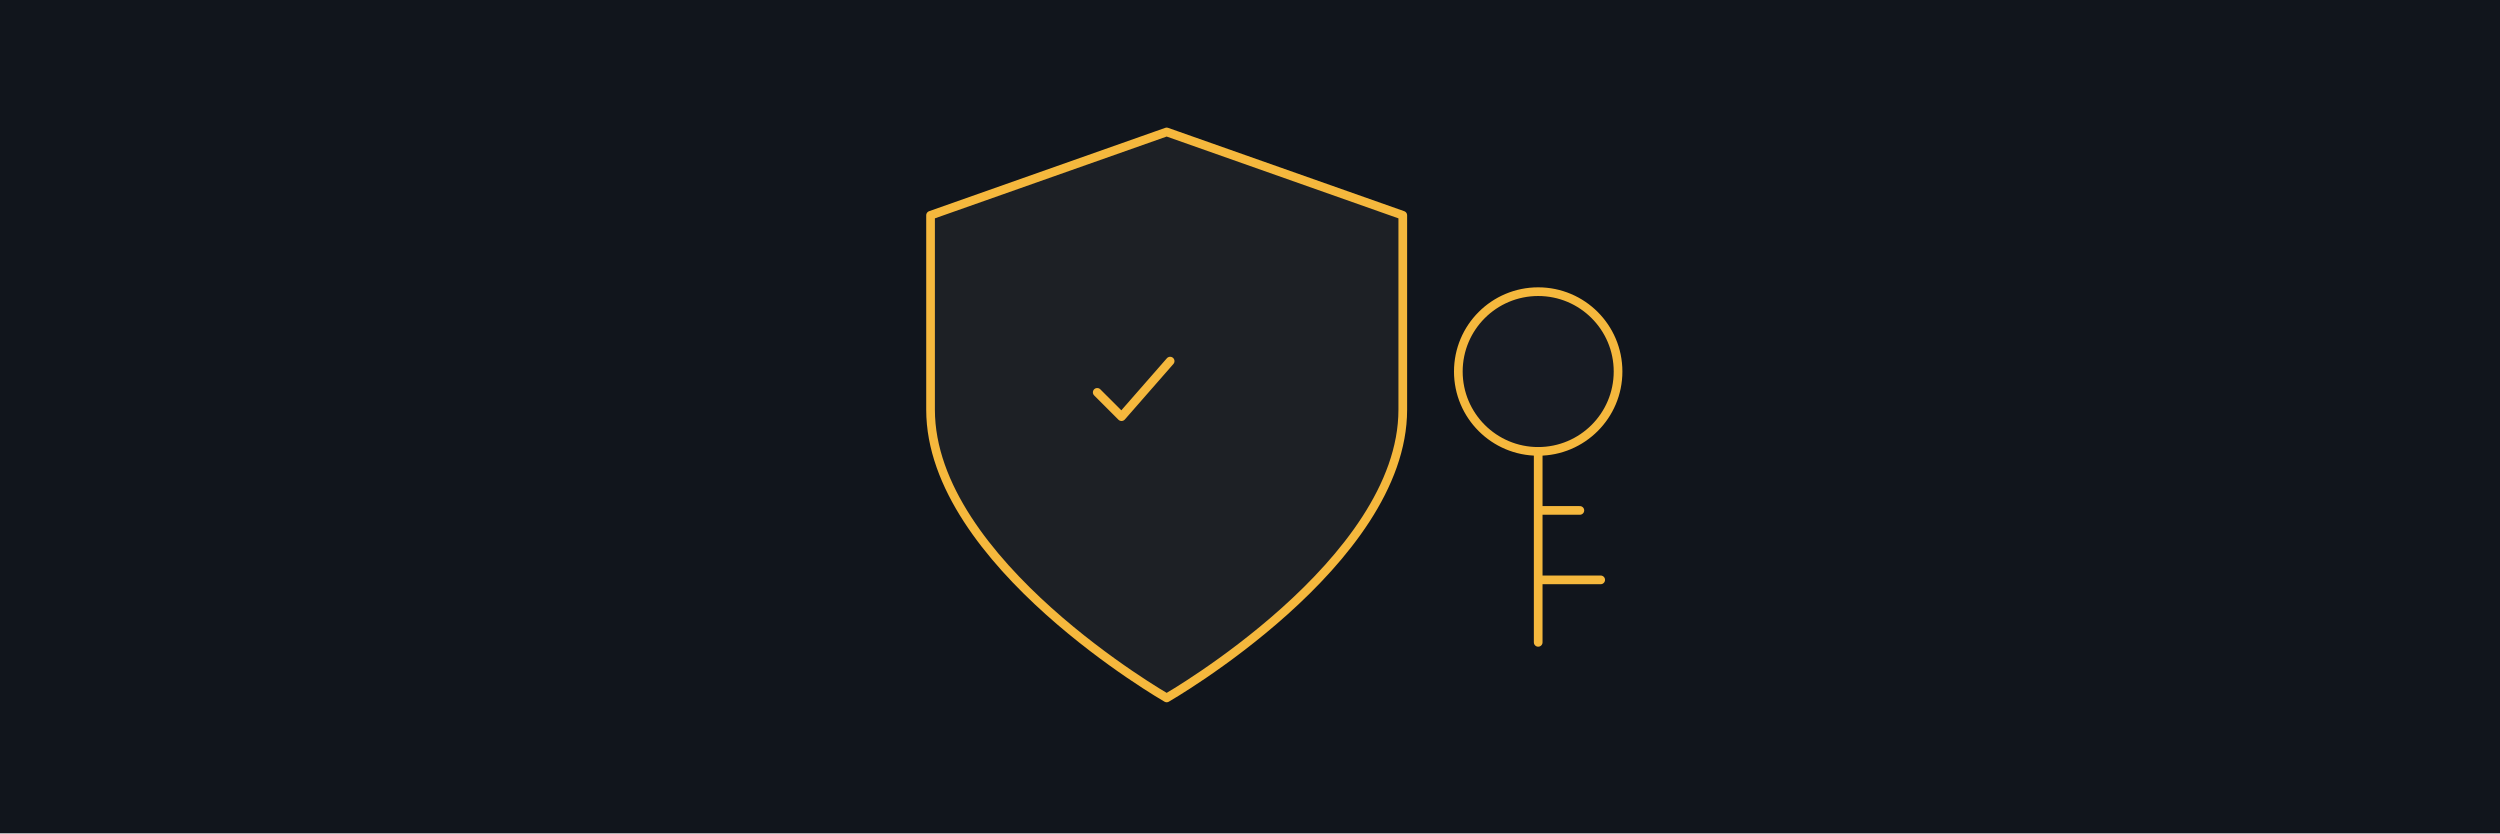
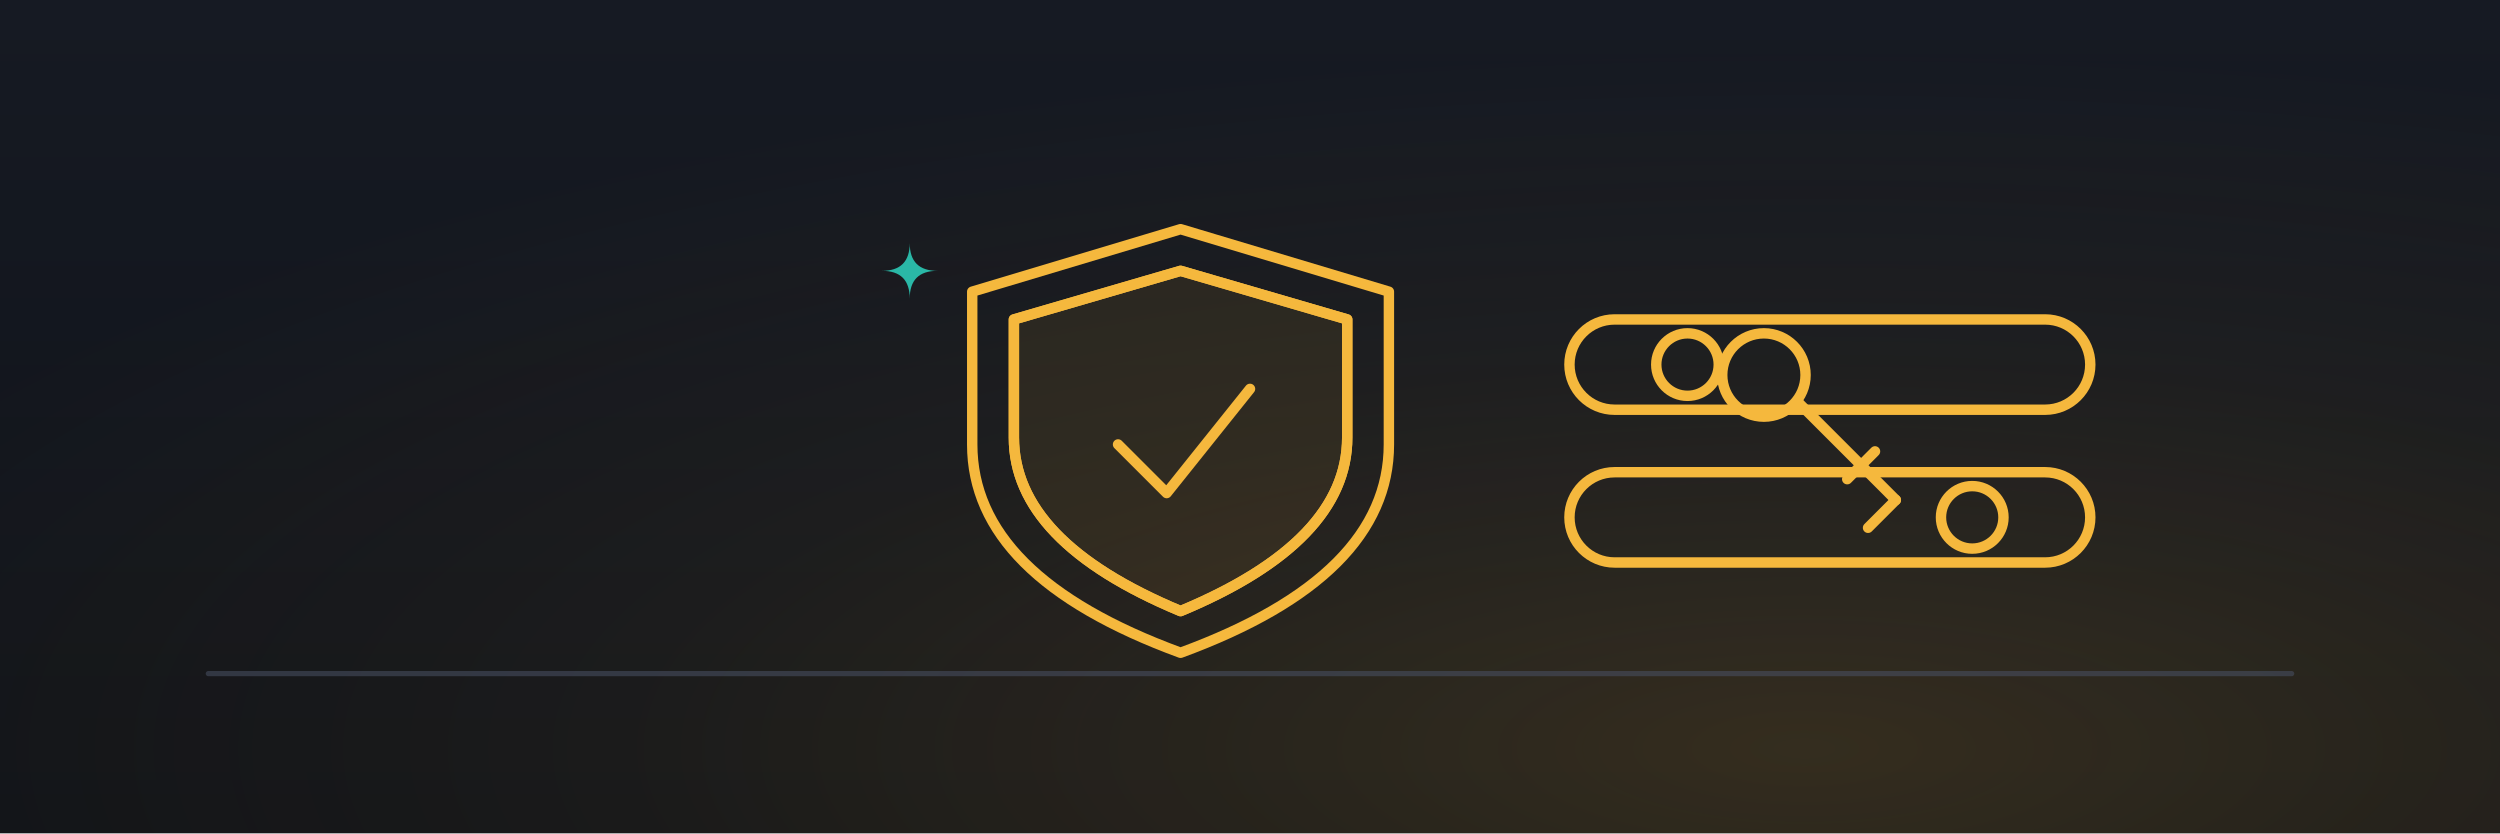
- <svg xmlns="http://www.w3.org/2000/svg" width="720" height="240" viewBox="0 0 720 240" role="img" aria-labelledby="title">
-   <rect width="720" height="240" fill="#11151C" />
-   <g color="#F5B83D" fill="none" stroke="currentColor" stroke-width="2.5" stroke-linecap="round" stroke-linejoin="round">
-     <path d="M336 38 268 62v56c0 44 68 83 68 83s68-39 68-83V62Z" fill="#1D2025" stroke="currentColor" />
-     <path d="m316 113 7 7 14-16" fill="none" stroke="currentColor" />
-     <circle cx="443" cy="107" r="23" fill="#171B23" />
-     <path d="m443 130v55m0-18h18m-18-20h12" fill="none" stroke="currentColor" />
+ <svg xmlns="http://www.w3.org/2000/svg" width="720" height="240" viewBox="0 0 720 240" role="img">
+   <defs>
+     <linearGradient id="bg" x1="0" y1="0" x2="0" y2="1">
+       <stop offset="0" stop-color="#161A23" />
+       <stop offset="1" stop-color="#0F1218" />
+     </linearGradient>
+     <radialGradient id="g-F5B83D" cx="0.72" cy="0.9" r="0.85">
+       <stop offset="0" stop-color="#F5B83D" stop-opacity="0.16" />
+       <stop offset="0.55" stop-color="#F5B83D" stop-opacity="0.05" />
+       <stop offset="1" stop-color="#F5B83D" stop-opacity="0" />
+     </radialGradient>
+   </defs>
+   <rect width="720" height="240" fill="url(#bg)" />
+   <rect width="720" height="240" fill="url(#g-F5B83D)" />
+   <path d="M60 194 H 660" stroke="#4A5164" stroke-opacity="0.55" stroke-width="1.5" stroke-linecap="round" />
+   <g fill="none" stroke="#F5B83D" stroke-width="3" stroke-linecap="round" stroke-linejoin="round">
+     <g fill="none" stroke="#F5B83D" stroke-width="3" stroke-opacity="1.0" stroke-linecap="round" stroke-linejoin="round">
+       <path d="M 340 66 L 400 84 L 400 128 Q 400 166 340 188 Q 280 166 280 128 L 280 84 Z" />
+       <path d="M 340 78 L 388 92 L 388 126 Q 388 156 340 176 Q 292 156 292 126 L 292 92 Z" />
+       <path d="M 340 78 L 388 92 L 388 126 Q 388 156 340 176 Q 292 156 292 126 L 292 92 Z" fill="#F5B83D" fill-opacity="0.08" />
+       <path d="M 322 128 L 336 142 L 360 112" />
+       <rect x="452" y="92" width="150" height="26" rx="13" />
+       <circle cx="486" cy="105" r="9" />
+       <rect x="452" y="136" width="150" height="26" rx="13" />
+       <circle cx="568" cy="149" r="9" />
+       <circle cx="508" cy="108" r="12" />
+       <line x1="518" y1="116" x2="546" y2="144" />
+       <line x1="538" y1="152" x2="546" y2="144" />
+       <line x1="532" y1="138" x2="540" y2="130" />
+     </g>
  </g>
+   <path d="M 262 70 Q 262 78 270 78 Q 262 78 262 86 Q 262 78 254 78 Q 262 78 262 70" fill="#2DD4BF" fill-opacity="0.85" stroke="none" />
</svg>
